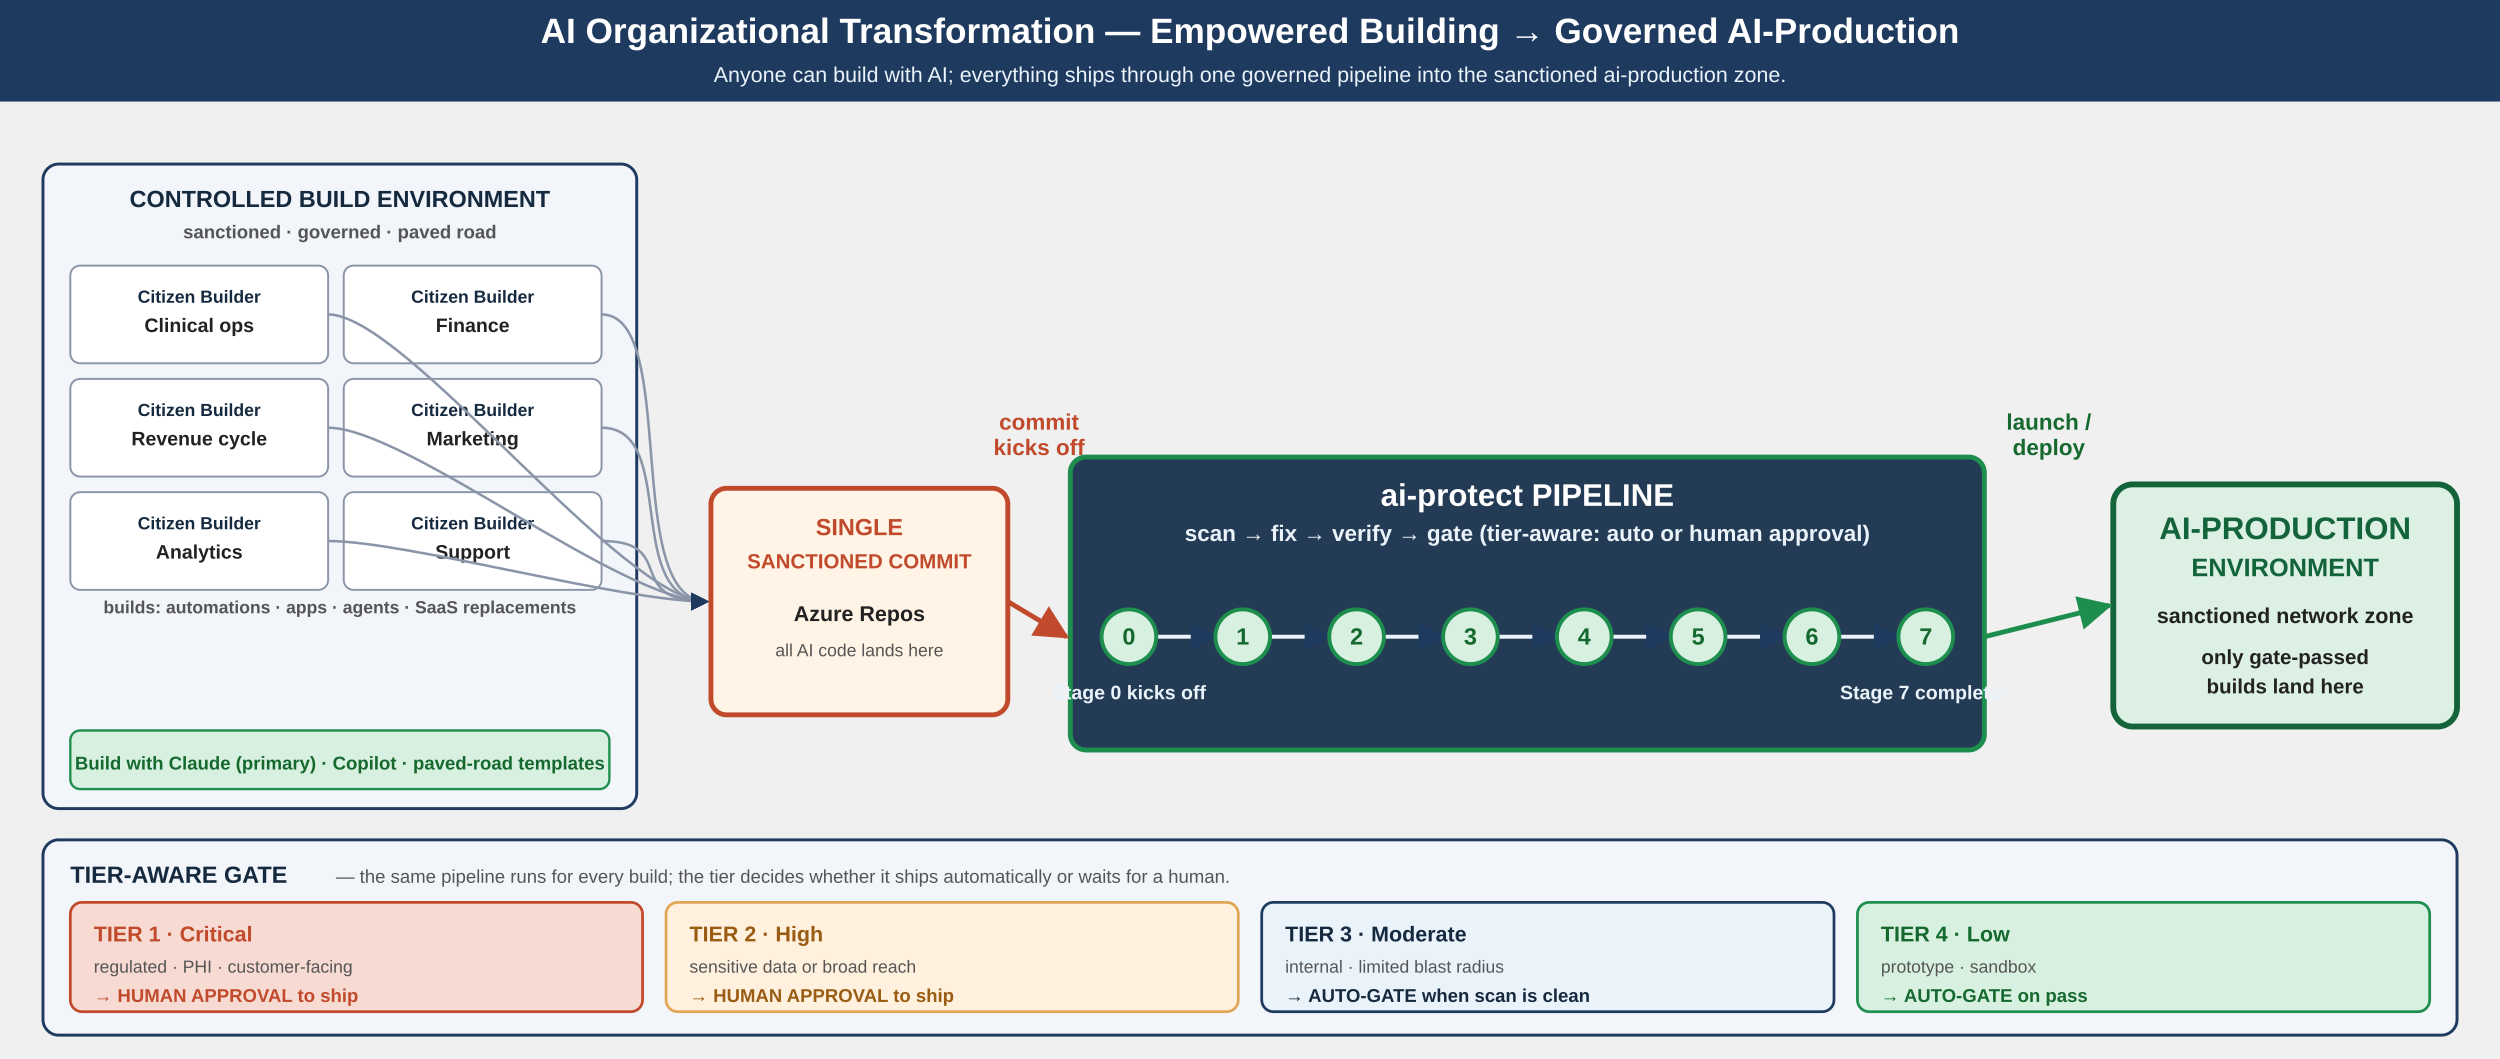
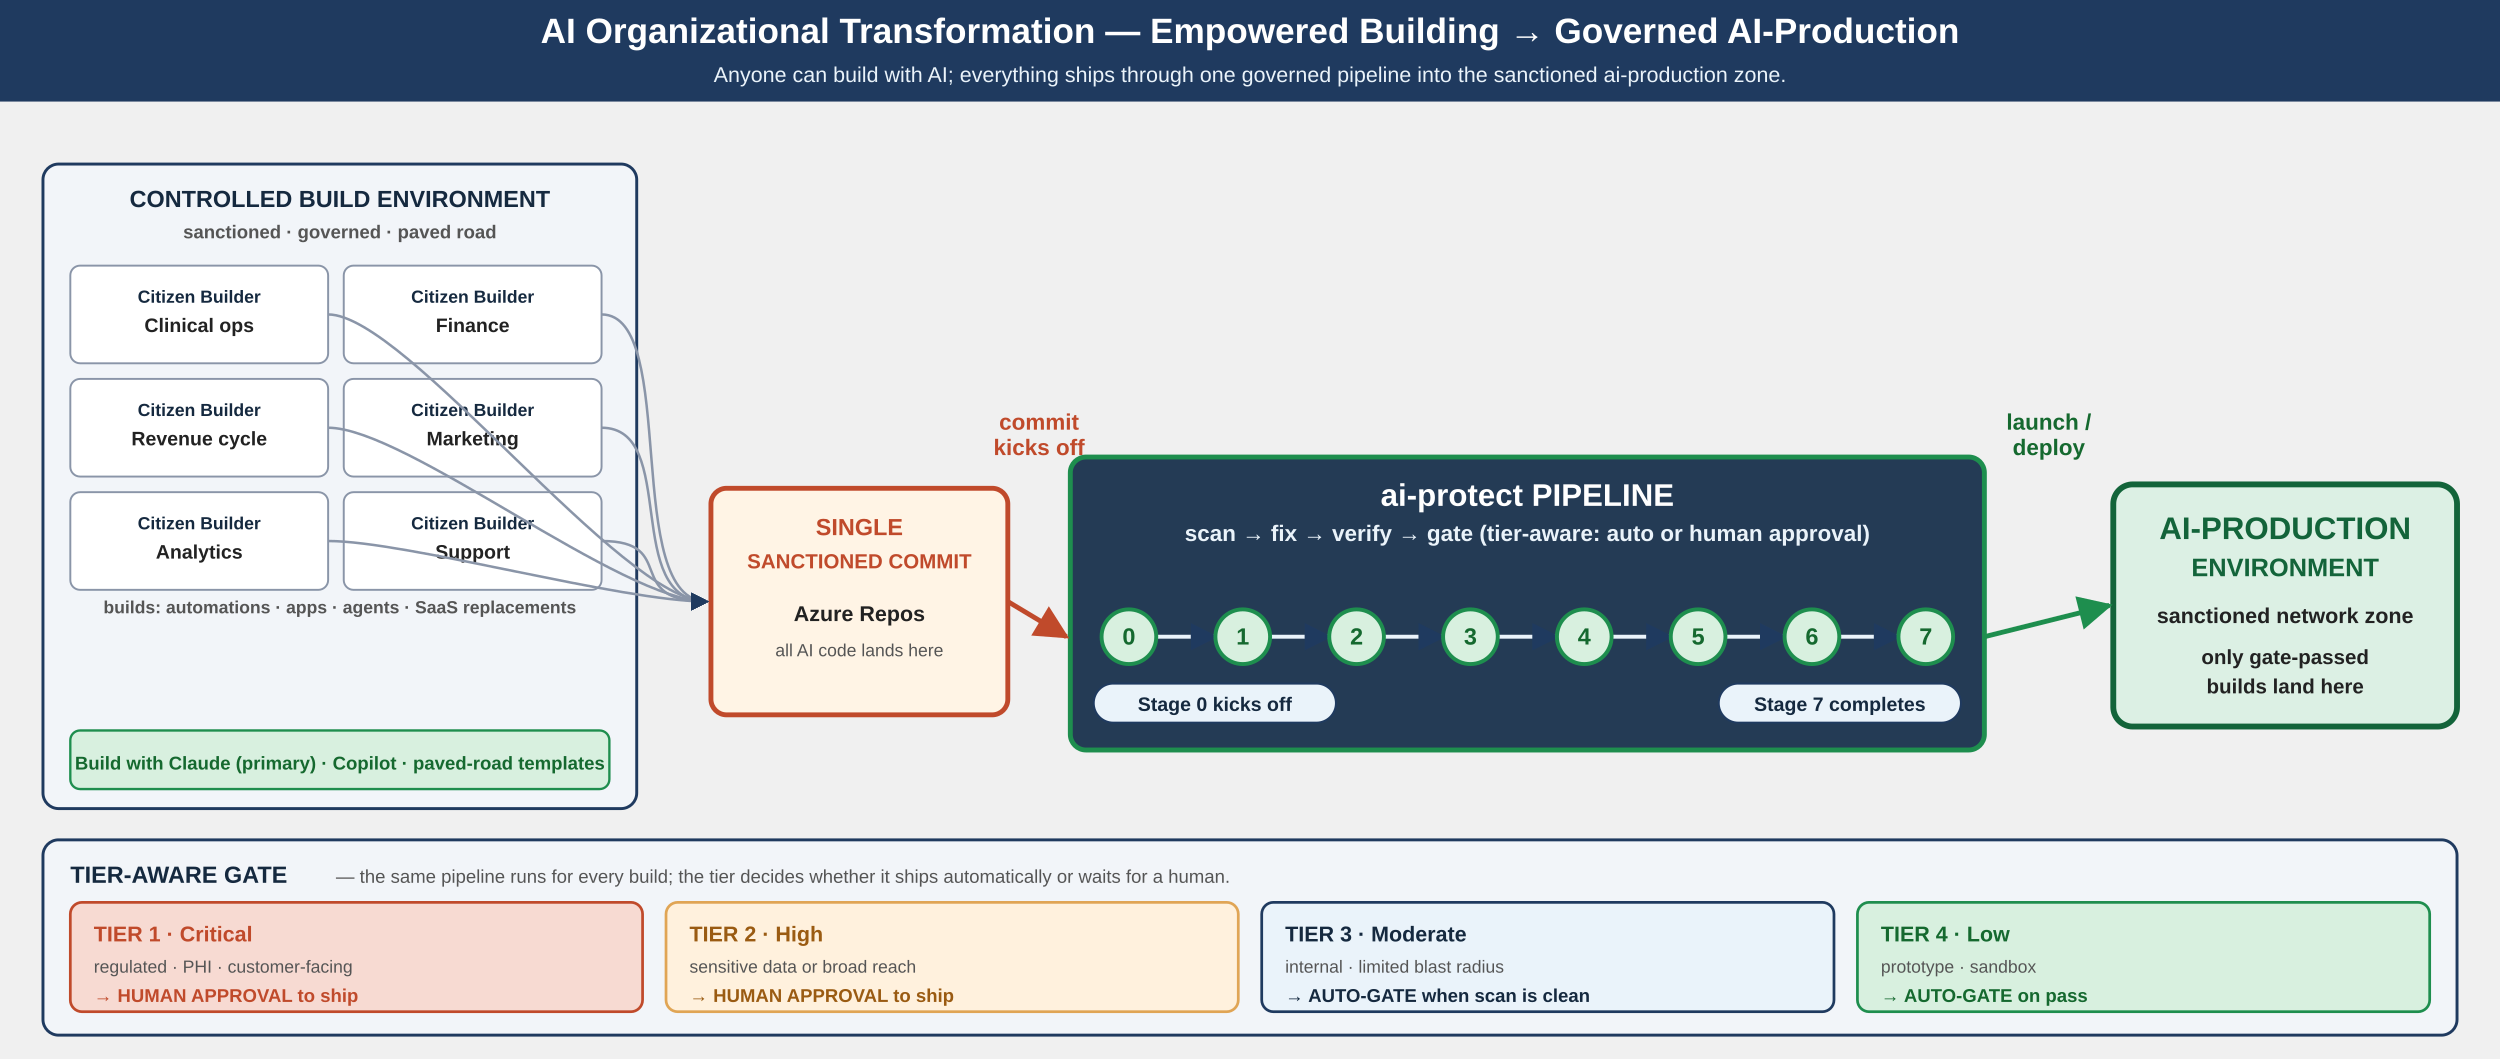
<svg xmlns="http://www.w3.org/2000/svg" width="1280" height="542" viewBox="0 0 1280 542" font-family="Arial, Helvetica, sans-serif">
  <defs>
    <marker id="arr" viewBox="0 0 10 10" refX="9" refY="5" markerWidth="7" markerHeight="7" orient="auto-start-reverse">
      <path d="M 0 0 L 10 5 L 0 10 z" fill="#1F3A5F" />
    </marker>
    <marker id="arrL" viewBox="0 0 10 10" refX="9" refY="5" markerWidth="7" markerHeight="7" orient="auto-start-reverse">
      <path d="M 0 0 L 10 5 L 0 10 z" fill="#8A95A8" />
    </marker>
    <marker id="arrA" viewBox="0 0 10 10" refX="9" refY="5" markerWidth="7" markerHeight="7" orient="auto-start-reverse">
      <path d="M 0 0 L 10 5 L 0 10 z" fill="#C04A2B" />
    </marker>
  </defs>
  <defs>
    <marker id="arrGr" viewBox="0 0 10 10" refX="9" refY="5" markerWidth="7" markerHeight="7" orient="auto-start-reverse">
      <path d="M0 0 L10 5 L0 10 z" fill="#1E8E4E" />
    </marker>
  </defs>
  <rect x="0" y="0" width="1280" height="52" fill="#1F3A5F" stroke="#1F3A5F" stroke-width="0" rx="0" ry="0" />
  <text x="640.0" y="22" font-size="18" fill="#FFFFFF" text-anchor="middle" font-weight="bold">AI Organizational Transformation — Empowered Building → Governed AI-Production</text>
  <text x="640.0" y="42" font-size="11" fill="#EAF3FA" text-anchor="middle" font-weight="normal">Anyone can build with AI; everything ships through one governed pipeline into the sanctioned ai-production zone.</text>
  <rect x="22" y="84" width="304" height="330" fill="#F2F5F9" stroke="#1F3A5F" stroke-width="1.5" rx="8" ry="8" />
  <text x="174.0" y="106" font-size="12" fill="#15293F" text-anchor="middle" font-weight="bold">CONTROLLED BUILD ENVIRONMENT</text>
  <text x="174.0" y="122" font-size="9.5" fill="#555555" text-anchor="middle" font-weight="bold">sanctioned · governed · paved road</text>
  <rect x="36" y="136" width="132" height="50" fill="#FFFFFF" stroke="#8A95A8" stroke-width="1" rx="5" ry="5" />
  <text x="102.0" y="155" font-size="9" fill="#15293F" text-anchor="middle" font-weight="bold">Citizen Builder</text>
  <text x="102.0" y="170" font-size="10" fill="#222222" text-anchor="middle" font-weight="bold">Clinical ops</text>
  <rect x="176" y="136" width="132" height="50" fill="#FFFFFF" stroke="#8A95A8" stroke-width="1" rx="5" ry="5" />
  <text x="242.0" y="155" font-size="9" fill="#15293F" text-anchor="middle" font-weight="bold">Citizen Builder</text>
  <text x="242.0" y="170" font-size="10" fill="#222222" text-anchor="middle" font-weight="bold">Finance</text>
  <rect x="36" y="194" width="132" height="50" fill="#FFFFFF" stroke="#8A95A8" stroke-width="1" rx="5" ry="5" />
  <text x="102.0" y="213" font-size="9" fill="#15293F" text-anchor="middle" font-weight="bold">Citizen Builder</text>
  <text x="102.0" y="228" font-size="10" fill="#222222" text-anchor="middle" font-weight="bold">Revenue cycle</text>
  <rect x="176" y="194" width="132" height="50" fill="#FFFFFF" stroke="#8A95A8" stroke-width="1" rx="5" ry="5" />
  <text x="242.0" y="213" font-size="9" fill="#15293F" text-anchor="middle" font-weight="bold">Citizen Builder</text>
  <text x="242.0" y="228" font-size="10" fill="#222222" text-anchor="middle" font-weight="bold">Marketing</text>
  <rect x="36" y="252" width="132" height="50" fill="#FFFFFF" stroke="#8A95A8" stroke-width="1" rx="5" ry="5" />
  <text x="102.0" y="271" font-size="9" fill="#15293F" text-anchor="middle" font-weight="bold">Citizen Builder</text>
  <text x="102.0" y="286" font-size="10" fill="#222222" text-anchor="middle" font-weight="bold">Analytics</text>
  <rect x="176" y="252" width="132" height="50" fill="#FFFFFF" stroke="#8A95A8" stroke-width="1" rx="5" ry="5" />
  <text x="242.0" y="271" font-size="9" fill="#15293F" text-anchor="middle" font-weight="bold">Citizen Builder</text>
  <text x="242.0" y="286" font-size="10" fill="#222222" text-anchor="middle" font-weight="bold">Support</text>
  <text x="174.0" y="314" font-size="9" fill="#555555" text-anchor="middle" font-weight="bold">builds: automations · apps · agents · SaaS replacements</text>
  <rect x="36" y="374" width="276" height="30" fill="#D8F0DF" stroke="#1E8E4E" stroke-width="1.2" rx="5" ry="5" />
  <text x="174.0" y="394" font-size="9.5" fill="#15692F" text-anchor="middle" font-weight="bold">Build with Claude (primary) · Copilot · paved-road templates</text>
  <rect x="364" y="250" width="152" height="116" fill="#FFF4E5" stroke="#C04A2B" stroke-width="2.5" rx="8" ry="8" />
  <text x="440.0" y="274" font-size="12" fill="#C04A2B" text-anchor="middle" font-weight="bold">SINGLE</text>
  <text x="440.0" y="291" font-size="10.5" fill="#C04A2B" text-anchor="middle" font-weight="bold">SANCTIONED COMMIT</text>
  <text x="440.0" y="318" font-size="11" fill="#222222" text-anchor="middle" font-weight="bold">Azure Repos</text>
  <text x="440.0" y="336" font-size="9" fill="#555555" text-anchor="middle" font-weight="normal">all AI code lands here</text>
  <path d="M 168 161.0 C 208 161.0, 318 308.0, 362 308.0" fill="none" stroke="#8A95A8" stroke-width="1.3" marker-end="url(#arr)" />
  <path d="M 308 161.0 C 348 161.0, 318 308.0, 362 308.0" fill="none" stroke="#8A95A8" stroke-width="1.3" marker-end="url(#arr)" />
  <path d="M 168 219.0 C 208 219.0, 318 308.0, 362 308.0" fill="none" stroke="#8A95A8" stroke-width="1.3" marker-end="url(#arr)" />
  <path d="M 308 219.0 C 348 219.0, 318 308.0, 362 308.0" fill="none" stroke="#8A95A8" stroke-width="1.3" marker-end="url(#arr)" />
  <path d="M 168 277.0 C 208 277.0, 318 308.0, 362 308.0" fill="none" stroke="#8A95A8" stroke-width="1.3" marker-end="url(#arr)" />
  <path d="M 308 277.0 C 348 277.0, 318 308.0, 362 308.0" fill="none" stroke="#8A95A8" stroke-width="1.3" marker-end="url(#arr)" />
  <rect x="548" y="234" width="468" height="150" fill="#243B55" stroke="#1E8E4E" stroke-width="2.5" rx="8" ry="8" />
  <text x="782.0" y="259" font-size="16" fill="#FFFFFF" text-anchor="middle" font-weight="bold">ai-protect PIPELINE</text>
  <text x="782.0" y="277" font-size="11.5" fill="#EAF3FA" text-anchor="middle" font-weight="bold">scan → fix → verify → gate  (tier-aware: auto or human approval)</text>
  <line x1="592.0" y1="326" x2="622.286" y2="326" stroke="#EAF3FA" stroke-width="2" marker-end="url(#arr)" />
  <circle cx="578.0" cy="326" r="14" fill="#D8F0DF" stroke="#1E8E4E" stroke-width="2" />
  <text x="578.0" y="330" font-size="12" fill="#15692F" text-anchor="middle" font-weight="bold">0</text>
  <line x1="650.286" y1="326" x2="680.571" y2="326" stroke="#EAF3FA" stroke-width="2" marker-end="url(#arr)" />
  <circle cx="636.286" cy="326" r="14" fill="#D8F0DF" stroke="#1E8E4E" stroke-width="2" />
  <text x="636.286" y="330" font-size="12" fill="#15692F" text-anchor="middle" font-weight="bold">1</text>
  <line x1="708.571" y1="326" x2="738.857" y2="326" stroke="#EAF3FA" stroke-width="2" marker-end="url(#arr)" />
  <circle cx="694.571" cy="326" r="14" fill="#D8F0DF" stroke="#1E8E4E" stroke-width="2" />
  <text x="694.571" y="330" font-size="12" fill="#15692F" text-anchor="middle" font-weight="bold">2</text>
  <line x1="766.857" y1="326" x2="797.143" y2="326" stroke="#EAF3FA" stroke-width="2" marker-end="url(#arr)" />
  <circle cx="752.857" cy="326" r="14" fill="#D8F0DF" stroke="#1E8E4E" stroke-width="2" />
  <text x="752.857" y="330" font-size="12" fill="#15692F" text-anchor="middle" font-weight="bold">3</text>
  <line x1="825.143" y1="326" x2="855.429" y2="326" stroke="#EAF3FA" stroke-width="2" marker-end="url(#arr)" />
  <circle cx="811.143" cy="326" r="14" fill="#D8F0DF" stroke="#1E8E4E" stroke-width="2" />
  <text x="811.143" y="330" font-size="12" fill="#15692F" text-anchor="middle" font-weight="bold">4</text>
  <line x1="883.429" y1="326" x2="913.714" y2="326" stroke="#EAF3FA" stroke-width="2" marker-end="url(#arr)" />
  <circle cx="869.429" cy="326" r="14" fill="#D8F0DF" stroke="#1E8E4E" stroke-width="2" />
  <text x="869.429" y="330" font-size="12" fill="#15692F" text-anchor="middle" font-weight="bold">5</text>
  <line x1="941.714" y1="326" x2="972" y2="326" stroke="#EAF3FA" stroke-width="2" marker-end="url(#arr)" />
  <circle cx="927.714" cy="326" r="14" fill="#D8F0DF" stroke="#1E8E4E" stroke-width="2" />
  <text x="927.714" y="330" font-size="12" fill="#15692F" text-anchor="middle" font-weight="bold">6</text>
  <circle cx="986.0" cy="326" r="14" fill="#D8F0DF" stroke="#1E8E4E" stroke-width="2" />
  <text x="986.0" y="330" font-size="12" fill="#15692F" text-anchor="middle" font-weight="bold">7</text>
-   <text x="578" y="358" font-size="10" fill="#EAF3FA" text-anchor="middle" font-weight="bold">Stage 0 kicks off</text>
-   <text x="986.0" y="358" font-size="10" fill="#EAF3FA" text-anchor="middle" font-weight="bold">Stage 7 completes</text>
+   <rect x="560" y="350" width="124" height="20" fill="#EAF3FA" stroke="#1F3A5F" stroke-width="1" rx="10" ry="10" />
+   <text x="622" y="364" font-size="10" fill="#15293F" text-anchor="middle" font-weight="bold">Stage 0 kicks off</text>
+   <rect x="880" y="350" width="124" height="20" fill="#EAF3FA" stroke="#1F3A5F" stroke-width="1" rx="10" ry="10" />
+   <text x="942" y="364" font-size="10" fill="#15293F" text-anchor="middle" font-weight="bold">Stage 7 completes</text>
  <line x1="516" y1="308.0" x2="546" y2="326" stroke="#C04A2B" stroke-width="2.5" marker-end="url(#arrA)" />
  <text x="532.0" y="220" font-size="11.5" fill="#C04A2B" text-anchor="middle" font-weight="bold">commit</text>
  <text x="532.0" y="233" font-size="11.5" fill="#C04A2B" text-anchor="middle" font-weight="bold">kicks off</text>
  <rect x="1082" y="248" width="176" height="124" fill="#DCF0E4" stroke="#13643A" stroke-width="3" rx="10" ry="10" />
  <text x="1170.0" y="276" font-size="16" fill="#13643A" text-anchor="middle" font-weight="bold">AI-PRODUCTION</text>
  <text x="1170.0" y="295" font-size="13" fill="#13643A" text-anchor="middle" font-weight="bold">ENVIRONMENT</text>
  <text x="1170.0" y="319" font-size="11" fill="#222222" text-anchor="middle" font-weight="bold">sanctioned network zone</text>
  <text x="1170.0" y="340" font-size="10.5" fill="#222222" text-anchor="middle" font-weight="bold">only gate-passed</text>
  <text x="1170.0" y="355" font-size="10.5" fill="#222222" text-anchor="middle" font-weight="bold">builds land here</text>
  <line x1="1016" y1="326" x2="1080" y2="310.0" stroke="#1E8E4E" stroke-width="2.5" marker-end="url(#arrGr)" />
  <text x="1049.0" y="220" font-size="11.5" fill="#15692F" text-anchor="middle" font-weight="bold">launch /</text>
  <text x="1049.0" y="233" font-size="11.5" fill="#15692F" text-anchor="middle" font-weight="bold">deploy</text>
  <rect x="22" y="430" width="1236" height="100" fill="#F2F5F9" stroke="#1F3A5F" stroke-width="1.5" rx="8" ry="8" />
  <text x="36" y="452" font-size="12" fill="#15293F" text-anchor="start" font-weight="bold">TIER-AWARE GATE</text>
  <text x="172" y="452" font-size="9.5" fill="#555555" text-anchor="start" font-weight="normal">— the same pipeline runs for every build; the tier decides whether it ships automatically or waits for a human.</text>
  <rect x="36.0" y="462" width="293.0" height="56" fill="#F7DAD2" stroke="#C04A2B" stroke-width="1.4" rx="6" ry="6" />
  <text x="48.0" y="482" font-size="11" fill="#C04A2B" text-anchor="start" font-weight="bold">TIER 1 · Critical</text>
  <text x="48.0" y="498" font-size="9" fill="#555555" text-anchor="start" font-weight="normal">regulated · PHI · customer-facing</text>
  <text x="48.0" y="513" font-size="9.5" fill="#C04A2B" text-anchor="start" font-weight="bold">→ HUMAN APPROVAL to ship</text>
  <rect x="341.0" y="462" width="293.0" height="56" fill="#FFF1DD" stroke="#E0A555" stroke-width="1.4" rx="6" ry="6" />
  <text x="353.0" y="482" font-size="11" fill="#9A5B12" text-anchor="start" font-weight="bold">TIER 2 · High</text>
  <text x="353.0" y="498" font-size="9" fill="#555555" text-anchor="start" font-weight="normal">sensitive data or broad reach</text>
  <text x="353.0" y="513" font-size="9.5" fill="#9A5B12" text-anchor="start" font-weight="bold">→ HUMAN APPROVAL to ship</text>
  <rect x="646.0" y="462" width="293.0" height="56" fill="#EAF3FA" stroke="#1F3A5F" stroke-width="1.4" rx="6" ry="6" />
  <text x="658.0" y="482" font-size="11" fill="#15293F" text-anchor="start" font-weight="bold">TIER 3 · Moderate</text>
  <text x="658.0" y="498" font-size="9" fill="#555555" text-anchor="start" font-weight="normal">internal · limited blast radius</text>
  <text x="658.0" y="513" font-size="9.5" fill="#15293F" text-anchor="start" font-weight="bold">→ AUTO-GATE when scan is clean</text>
  <rect x="951.0" y="462" width="293.0" height="56" fill="#D8F0DF" stroke="#1E8E4E" stroke-width="1.4" rx="6" ry="6" />
  <text x="963.0" y="482" font-size="11" fill="#15692F" text-anchor="start" font-weight="bold">TIER 4 · Low</text>
  <text x="963.0" y="498" font-size="9" fill="#555555" text-anchor="start" font-weight="normal">prototype · sandbox</text>
  <text x="963.0" y="513" font-size="9.5" fill="#15692F" text-anchor="start" font-weight="bold">→ AUTO-GATE on pass</text>
</svg>
